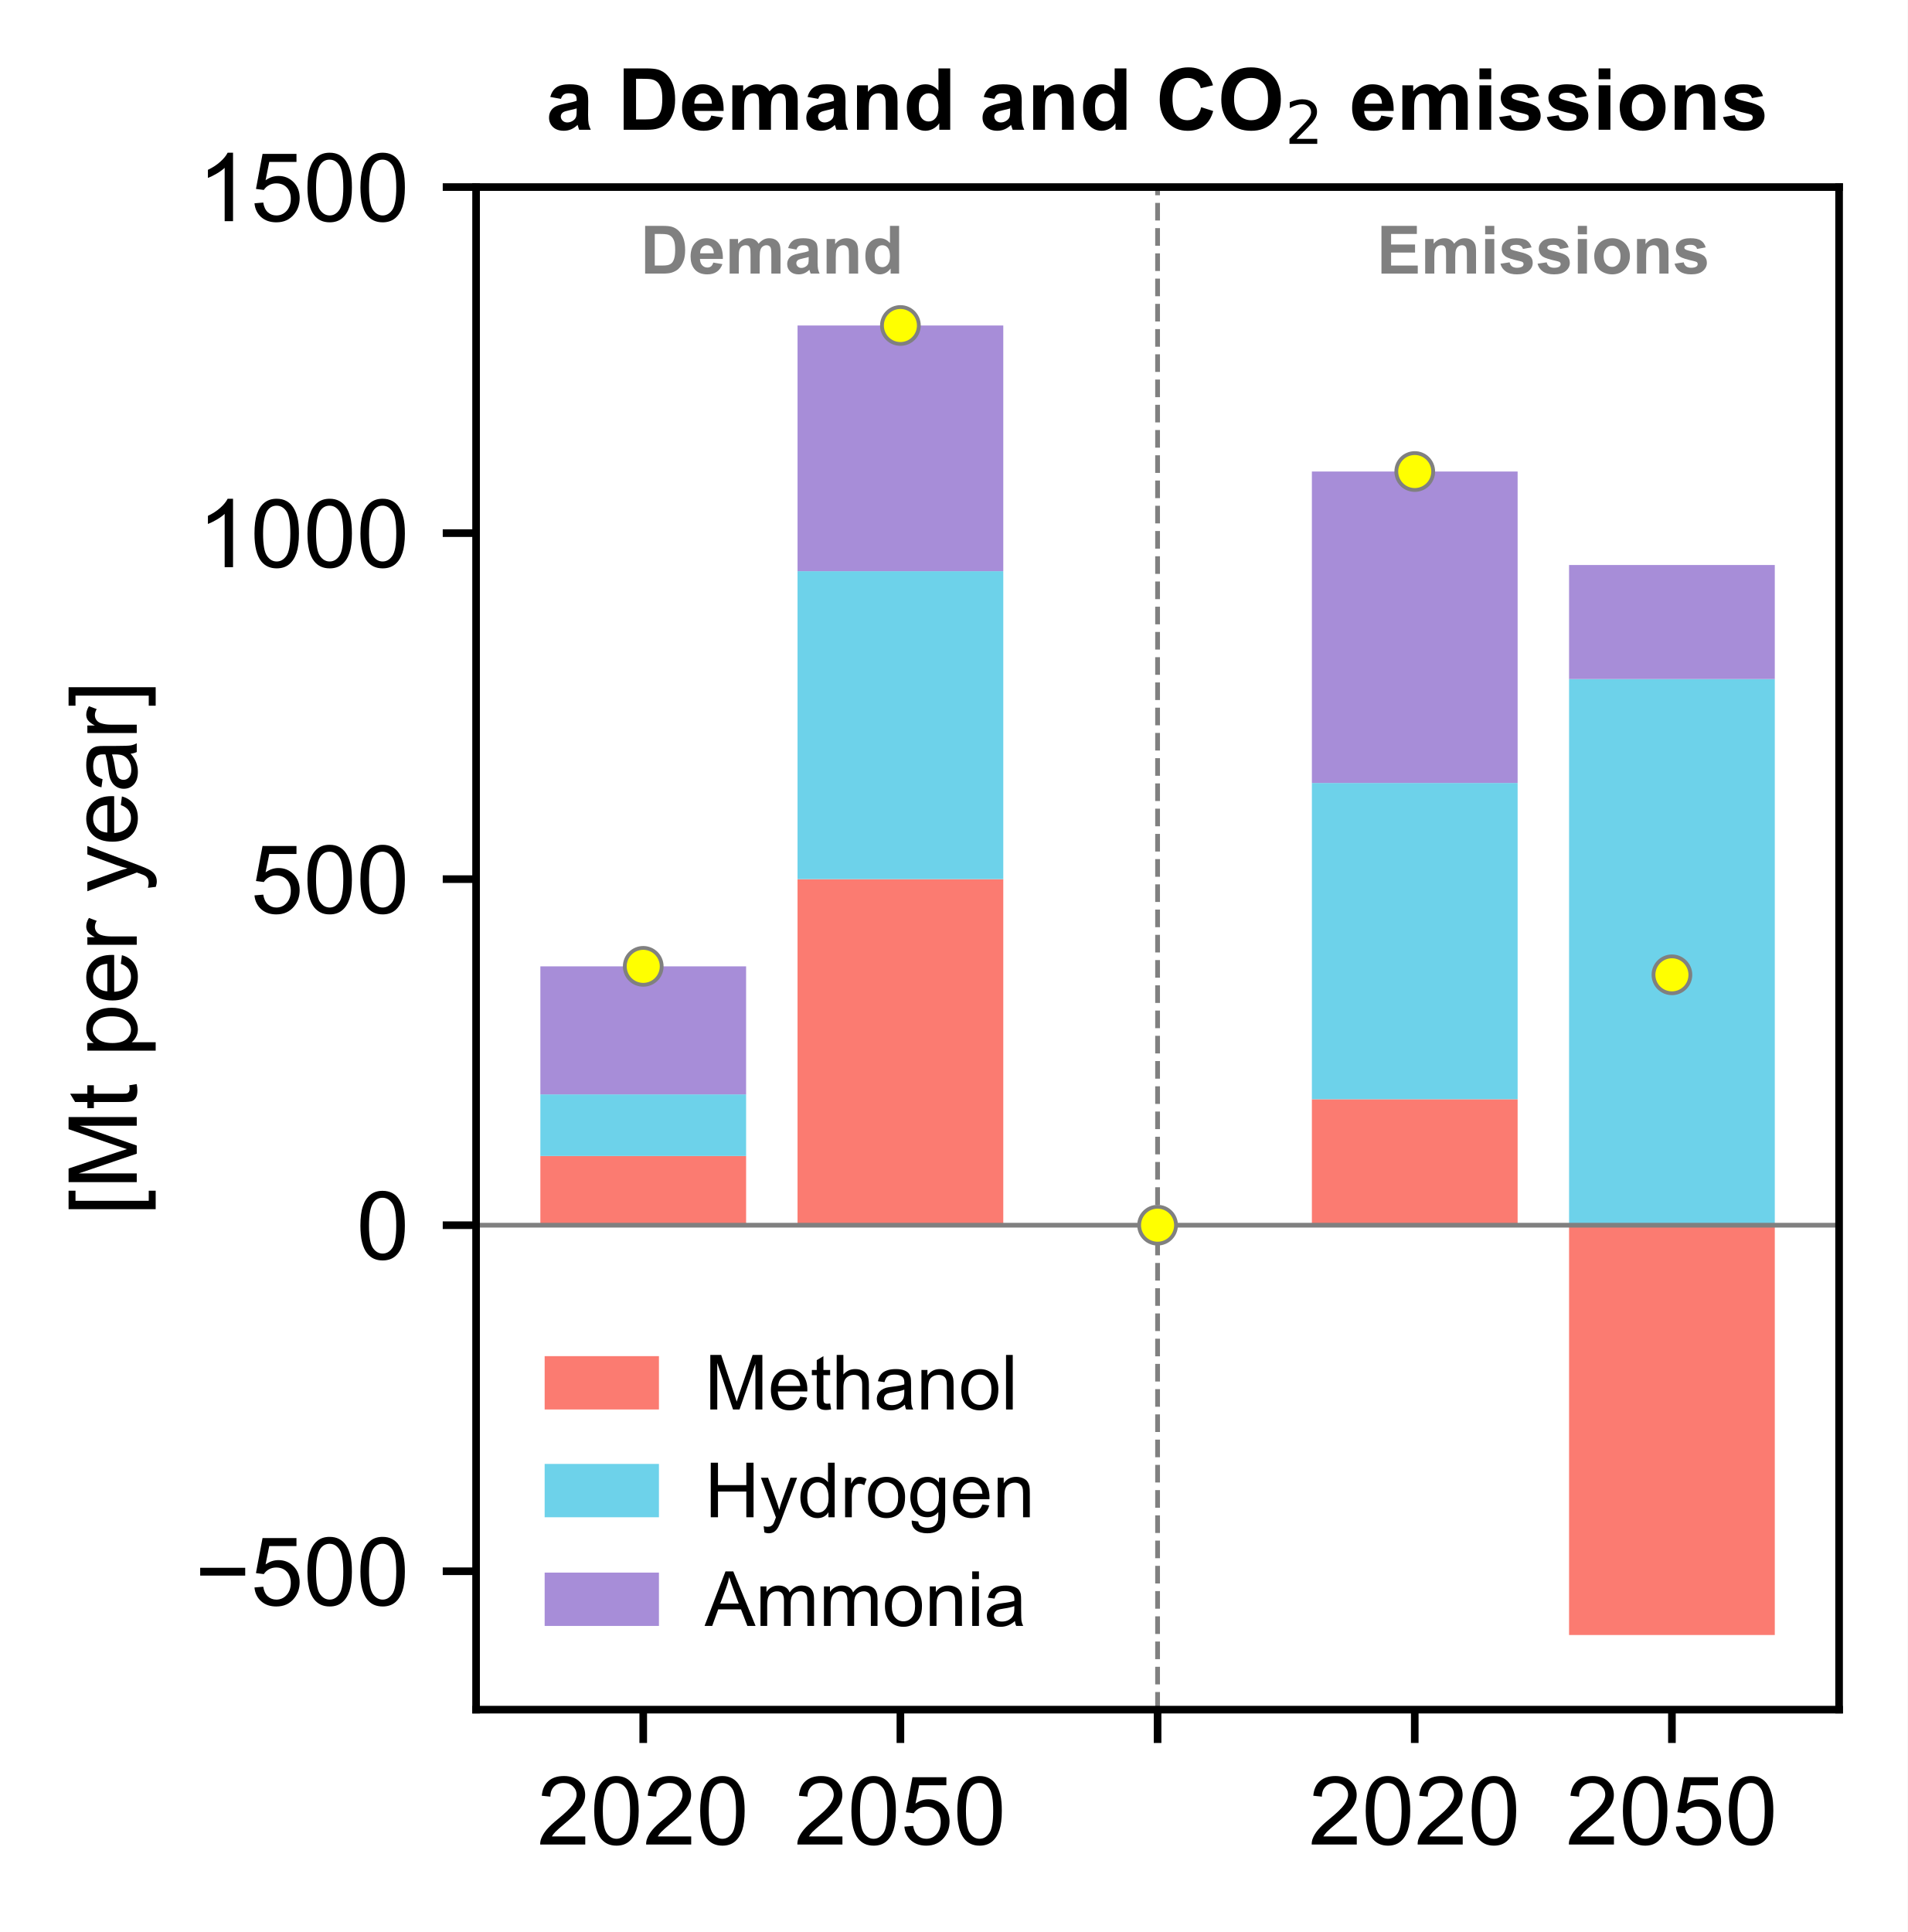
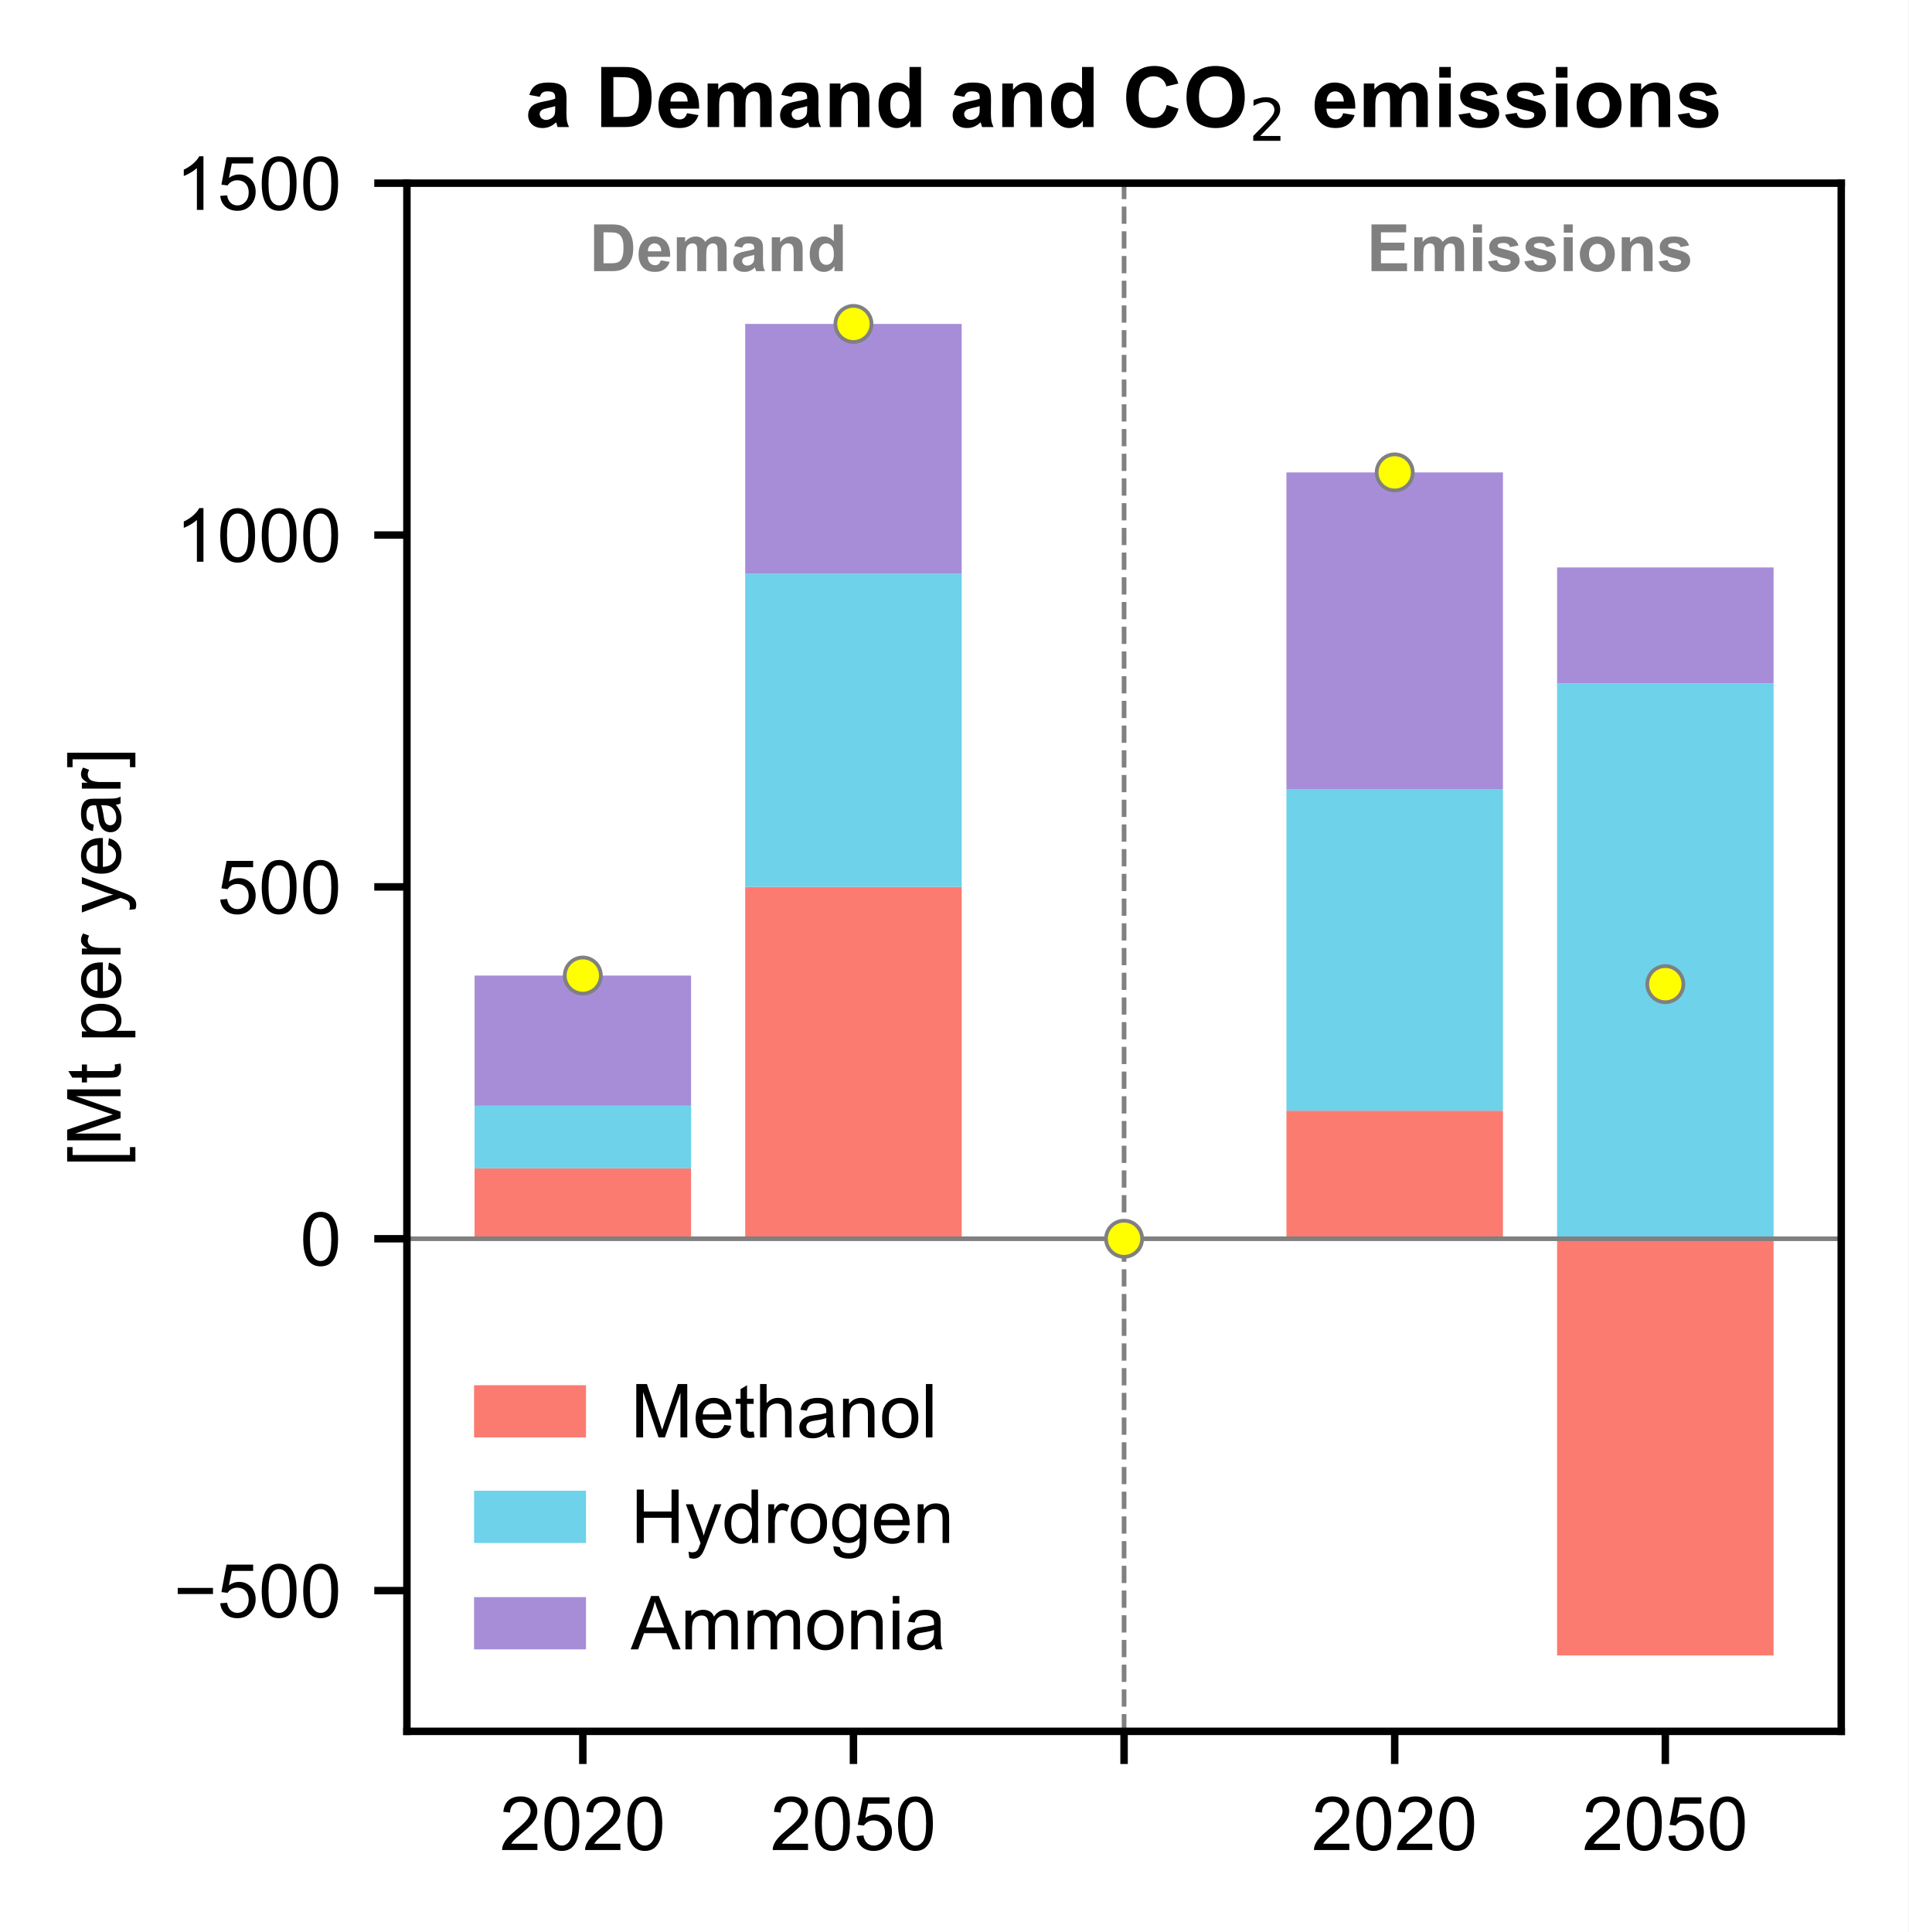
- <svg xmlns="http://www.w3.org/2000/svg" xmlns:xlink="http://www.w3.org/1999/xlink" width="200.296pt" height="202.847pt" viewBox="0 0 200.296 202.847" version="1.1">
+ <svg xmlns="http://www.w3.org/2000/svg" xmlns:xlink="http://www.w3.org/1999/xlink" width="204.616pt" height="207.167pt" viewBox="0 0 204.616 207.167" version="1.1">
  <defs>
    <style type="text/css">*{stroke-linejoin: round; stroke-linecap: butt}</style>
  </defs>
  <g id="figure_1">
    <g id="patch_1">
-       <path d="M 0 202.847  L 200.296 202.847  L 200.296 0  L 0 0  z " style="fill: #ffffff" />
+       <path d="M 0 207.167  L 204.616 207.167  L 204.616 0  L 0 0  z " style="fill: #ffffff" />
    </g>
    <g id="axes_1">
      <g id="patch_2">
-         <path d="M 49.986 179.502  L 193.096 179.502  L 193.096 19.642  L 49.986 19.642  z " style="fill: #ffffff" />
+         <path d="M 43.629 185.651  L 197.416 185.651  L 197.416 19.642  L 43.629 19.642  z " style="fill: #ffffff" />
      </g>
      <g id="patch_3">
-         <path d="M 56.736 128.637  L 78.338 128.637  L 78.338 121.371  L 56.736 121.371  z " clip-path="url(#p40949dd40d)" style="fill: #fb7b71" />
+         <path d="M 50.883 132.83  L 74.096 132.83  L 74.096 125.284  L 50.883 125.284  z " clip-path="url(#p904da0b5d2)" style="fill: #fb7b71" />
      </g>
      <g id="patch_4">
-         <path d="M 83.738 128.637  L 105.34 128.637  L 105.34 92.306  L 83.738 92.306  z " clip-path="url(#p40949dd40d)" style="fill: #fb7b71" />
+         <path d="M 79.899 132.83  L 103.112 132.83  L 103.112 95.101  L 79.899 95.101  z " clip-path="url(#p904da0b5d2)" style="fill: #fb7b71" />
      </g>
      <g id="patch_5">
-         <path d="M 110.74 128.637  L 132.342 128.637  L 132.342 128.637  L 110.74 128.637  z " clip-path="url(#p40949dd40d)" style="fill: #fb7b71" />
+         <path d="M 108.916 132.83  L 132.129 132.83  L 132.129 132.83  L 108.916 132.83  z " clip-path="url(#p904da0b5d2)" style="fill: #fb7b71" />
      </g>
      <g id="patch_6">
-         <path d="M 137.742 128.637  L 159.344 128.637  L 159.344 115.413  L 137.742 115.413  z " clip-path="url(#p40949dd40d)" style="fill: #fb7b71" />
+         <path d="M 137.932 132.83  L 161.145 132.83  L 161.145 119.096  L 137.932 119.096  z " clip-path="url(#p904da0b5d2)" style="fill: #fb7b71" />
      </g>
      <g id="patch_7">
-         <path d="M 164.744 128.637  L 186.345 128.637  L 186.345 171.665  L 164.744 171.665  z " clip-path="url(#p40949dd40d)" style="fill: #fb7b71" />
+         <path d="M 166.949 132.83  L 190.162 132.83  L 190.162 177.513  L 166.949 177.513  z " clip-path="url(#p904da0b5d2)" style="fill: #fb7b71" />
      </g>
      <g id="patch_8">
-         <path d="M 56.736 121.371  L 78.338 121.371  L 78.338 114.904  L 56.736 114.904  z " clip-path="url(#p40949dd40d)" style="fill: #6dd2ea" />
+         <path d="M 50.883 125.284  L 74.096 125.284  L 74.096 118.568  L 50.883 118.568  z " clip-path="url(#p904da0b5d2)" style="fill: #6dd2ea" />
      </g>
      <g id="patch_9">
-         <path d="M 83.738 92.306  L 105.34 92.306  L 105.34 59.97  L 83.738 59.97  z " clip-path="url(#p40949dd40d)" style="fill: #6dd2ea" />
+         <path d="M 79.899 95.101  L 103.112 95.101  L 103.112 61.522  L 79.899 61.522  z " clip-path="url(#p904da0b5d2)" style="fill: #6dd2ea" />
      </g>
      <g id="patch_10">
-         <path d="M 110.74 128.637  L 132.342 128.637  L 132.342 128.637  L 110.74 128.637  z " clip-path="url(#p40949dd40d)" style="fill: #6dd2ea" />
+         <path d="M 108.916 132.83  L 132.129 132.83  L 132.129 132.83  L 108.916 132.83  z " clip-path="url(#p904da0b5d2)" style="fill: #6dd2ea" />
      </g>
      <g id="patch_11">
-         <path d="M 137.742 115.413  L 159.344 115.413  L 159.344 82.205  L 137.742 82.205  z " clip-path="url(#p40949dd40d)" style="fill: #6dd2ea" />
+         <path d="M 137.932 119.096  L 161.145 119.096  L 161.145 84.612  L 137.932 84.612  z " clip-path="url(#p904da0b5d2)" style="fill: #6dd2ea" />
      </g>
      <g id="patch_12">
-         <path d="M 164.744 128.637  L 186.345 128.637  L 186.345 71.296  L 164.744 71.296  z " clip-path="url(#p40949dd40d)" style="fill: #6dd2ea" />
+         <path d="M 166.949 132.83  L 190.162 132.83  L 190.162 73.283  L 166.949 73.283  z " clip-path="url(#p904da0b5d2)" style="fill: #6dd2ea" />
      </g>
      <g id="patch_13">
-         <path d="M 56.736 114.904  L 78.338 114.904  L 78.338 101.461  L 56.736 101.461  z " clip-path="url(#p40949dd40d)" style="fill: #a78dd8" />
+         <path d="M 50.883 118.568  L 74.096 118.568  L 74.096 104.608  L 50.883 104.608  z " clip-path="url(#p904da0b5d2)" style="fill: #a78dd8" />
      </g>
      <g id="patch_14">
-         <path d="M 83.738 59.97  L 105.34 59.97  L 105.34 34.175  L 83.738 34.175  z " clip-path="url(#p40949dd40d)" style="fill: #a78dd8" />
+         <path d="M 79.899 61.522  L 103.112 61.522  L 103.112 34.734  L 79.899 34.734  z " clip-path="url(#p904da0b5d2)" style="fill: #a78dd8" />
      </g>
      <g id="patch_15">
-         <path d="M 110.74 128.637  L 132.342 128.637  L 132.342 128.637  L 110.74 128.637  z " clip-path="url(#p40949dd40d)" style="fill: #a78dd8" />
+         <path d="M 108.916 132.83  L 132.129 132.83  L 132.129 132.83  L 108.916 132.83  z " clip-path="url(#p904da0b5d2)" style="fill: #a78dd8" />
      </g>
      <g id="patch_16">
-         <path d="M 137.742 82.205  L 159.344 82.205  L 159.344 49.507  L 137.742 49.507  z " clip-path="url(#p40949dd40d)" style="fill: #a78dd8" />
+         <path d="M 137.932 84.612  L 161.145 84.612  L 161.145 50.656  L 137.932 50.656  z " clip-path="url(#p904da0b5d2)" style="fill: #a78dd8" />
      </g>
      <g id="patch_17">
-         <path d="M 164.744 71.296  L 186.345 71.296  L 186.345 59.321  L 164.744 59.321  z " clip-path="url(#p40949dd40d)" style="fill: #a78dd8" />
+         <path d="M 166.949 73.283  L 190.162 73.283  L 190.162 60.848  L 166.949 60.848  z " clip-path="url(#p904da0b5d2)" style="fill: #a78dd8" />
      </g>
      <g id="matplotlib.axis_1">
        <g id="xtick_1">
          <g id="line2d_1">
            <defs>
-               <path id="m59d2aa744b" d="M 0 0  L 0 3.5  " style="stroke: #000000; stroke-width: 0.8" />
-             </defs>
-             <g>
-               <use xlink:href="#m59d2aa744b" x="67.537" y="179.502" style="stroke: #000000; stroke-width: 0.8" />
+               <path id="m8e846dec2a" d="M 0 0  L 0 3.5  " style="stroke: #000000; stroke-width: 0.8" />
+             </defs>
+             <g>
+               <use xlink:href="#m8e846dec2a" x="62.489" y="185.651" style="stroke: #000000; stroke-width: 0.8" />
            </g>
          </g>
          <g id="text_1">
-             <g transform="translate(56.41529 193.6598) scale(0.1 -0.1)">
+             <g transform="translate(53.59194 198.3773) scale(0.08 -0.08)">
              <defs>
                <path id="ArialMT-32" d="M 3222 541  L 3222 0  L 194 0  Q 188 203 259 391  Q 375 700 629 1000  Q 884 1300 1366 1694  Q 2113 2306 2375 2664  Q 2638 3022 2638 3341  Q 2638 3675 2398 3904  Q 2159 4134 1775 4134  Q 1369 4134 1125 3890  Q 881 3647 878 3216  L 300 3275  Q 359 3922 746 4261  Q 1134 4600 1788 4600  Q 2447 4600 2831 4234  Q 3216 3869 3216 3328  Q 3216 3053 3103 2787  Q 2991 2522 2730 2228  Q 2469 1934 1863 1422  Q 1356 997 1212 845  Q 1069 694 975 541  L 3222 541  z " transform="scale(0.015625)" />
                <path id="ArialMT-30" d="M 266 2259  Q 266 3072 433 3567  Q 600 4063 929 4331  Q 1259 4600 1759 4600  Q 2128 4600 2406 4451  Q 2684 4303 2865 4023  Q 3047 3744 3150 3342  Q 3253 2941 3253 2259  Q 3253 1453 3087 958  Q 2922 463 2592 192  Q 2263 -78 1759 -78  Q 1097 -78 719 397  Q 266 969 266 2259  z M 844 2259  Q 844 1131 1108 757  Q 1372 384 1759 384  Q 2147 384 2411 759  Q 2675 1134 2675 2259  Q 2675 3391 2411 3762  Q 2147 4134 1753 4134  Q 1366 4134 1134 3806  Q 844 3388 844 2259  z " transform="scale(0.015625)" />
              </defs>
              <use xlink:href="#ArialMT-32" />
              <use xlink:href="#ArialMT-30" x="55.615" />
              <use xlink:href="#ArialMT-32" x="111.23" />
              <use xlink:href="#ArialMT-30" x="166.846" />
            </g>
          </g>
        </g>
        <g id="xtick_2">
          <g id="line2d_2">
            <g>
-               <use xlink:href="#m59d2aa744b" x="94.539" y="179.502" style="stroke: #000000; stroke-width: 0.8" />
+               <use xlink:href="#m8e846dec2a" x="91.506" y="185.651" style="stroke: #000000; stroke-width: 0.8" />
            </g>
          </g>
          <g id="text_2">
-             <g transform="translate(83.41718 193.6598) scale(0.1 -0.1)">
+             <g transform="translate(82.60839 198.3773) scale(0.08 -0.08)">
              <defs>
                <path id="ArialMT-35" d="M 266 1200  L 856 1250  Q 922 819 1161 601  Q 1400 384 1738 384  Q 2144 384 2425 690  Q 2706 997 2706 1503  Q 2706 1984 2436 2262  Q 2166 2541 1728 2541  Q 1456 2541 1237 2417  Q 1019 2294 894 2097  L 366 2166  L 809 4519  L 3088 4519  L 3088 3981  L 1259 3981  L 1013 2750  Q 1425 3038 1878 3038  Q 2478 3038 2890 2622  Q 3303 2206 3303 1553  Q 3303 931 2941 478  Q 2500 -78 1738 -78  Q 1113 -78 717 272  Q 322 622 266 1200  z " transform="scale(0.015625)" />
              </defs>
              <use xlink:href="#ArialMT-32" />
              <use xlink:href="#ArialMT-30" x="55.615" />
              <use xlink:href="#ArialMT-35" x="111.23" />
              <use xlink:href="#ArialMT-30" x="166.846" />
            </g>
          </g>
        </g>
        <g id="xtick_3">
          <g id="line2d_3">
            <g>
-               <use xlink:href="#m59d2aa744b" x="121.541" y="179.502" style="stroke: #000000; stroke-width: 0.8" />
+               <use xlink:href="#m8e846dec2a" x="120.522" y="185.651" style="stroke: #000000; stroke-width: 0.8" />
            </g>
          </g>
        </g>
        <g id="xtick_4">
          <g id="line2d_4">
            <g>
-               <use xlink:href="#m59d2aa744b" x="148.543" y="179.502" style="stroke: #000000; stroke-width: 0.8" />
+               <use xlink:href="#m8e846dec2a" x="149.539" y="185.651" style="stroke: #000000; stroke-width: 0.8" />
            </g>
          </g>
          <g id="text_3">
-             <g transform="translate(137.4209 193.6598) scale(0.1 -0.1)">
+             <g transform="translate(140.6413 198.3773) scale(0.08 -0.08)">
              <use xlink:href="#ArialMT-32" />
              <use xlink:href="#ArialMT-30" x="55.615" />
              <use xlink:href="#ArialMT-32" x="111.23" />
              <use xlink:href="#ArialMT-30" x="166.846" />
            </g>
          </g>
        </g>
        <g id="xtick_5">
          <g id="line2d_5">
            <g>
-               <use xlink:href="#m59d2aa744b" x="175.545" y="179.502" style="stroke: #000000; stroke-width: 0.8" />
+               <use xlink:href="#m8e846dec2a" x="178.555" y="185.651" style="stroke: #000000; stroke-width: 0.8" />
            </g>
          </g>
          <g id="text_4">
-             <g transform="translate(164.4228 193.6598) scale(0.1 -0.1)">
+             <g transform="translate(169.6577 198.3773) scale(0.08 -0.08)">
              <use xlink:href="#ArialMT-32" />
              <use xlink:href="#ArialMT-30" x="55.615" />
              <use xlink:href="#ArialMT-35" x="111.23" />
              <use xlink:href="#ArialMT-30" x="166.846" />
            </g>
          </g>
        </g>
      </g>
      <g id="matplotlib.axis_2">
        <g id="ytick_1">
          <g id="line2d_6">
            <defs>
-               <path id="m3190b3af20" d="M 0 0  L -3.5 0  " style="stroke: #000000; stroke-width: 0.8" />
-             </defs>
-             <g>
-               <use xlink:href="#m3190b3af20" x="49.986" y="164.969" style="stroke: #000000; stroke-width: 0.8" />
+               <path id="mdc00b78e89" d="M 0 0  L -3.5 0  " style="stroke: #000000; stroke-width: 0.8" />
+             </defs>
+             <g>
+               <use xlink:href="#mdc00b78e89" x="43.629" y="170.559" style="stroke: #000000; stroke-width: 0.8" />
            </g>
          </g>
          <g id="text_5">
-             <g transform="translate(20.4625 168.5481) scale(0.1 -0.1)">
+             <g transform="translate(18.61 173.4224) scale(0.08 -0.08)">
              <defs>
                <path id="ArialMT-2212" d="M 3381 1997  L 356 1997  L 356 2522  L 3381 2522  L 3381 1997  z " transform="scale(0.015625)" />
              </defs>
              <use xlink:href="#ArialMT-2212" />
              <use xlink:href="#ArialMT-35" x="58.398" />
              <use xlink:href="#ArialMT-30" x="114.014" />
              <use xlink:href="#ArialMT-30" x="169.629" />
            </g>
          </g>
        </g>
        <g id="ytick_2">
          <g id="line2d_7">
            <g>
-               <use xlink:href="#m3190b3af20" x="49.986" y="128.637" style="stroke: #000000; stroke-width: 0.8" />
+               <use xlink:href="#mdc00b78e89" x="43.629" y="132.83" style="stroke: #000000; stroke-width: 0.8" />
            </g>
          </g>
          <g id="text_6">
-             <g transform="translate(37.425 132.2163) scale(0.1 -0.1)">
+             <g transform="translate(32.18 135.6931) scale(0.08 -0.08)">
              <use xlink:href="#ArialMT-30" />
            </g>
          </g>
        </g>
        <g id="ytick_3">
          <g id="line2d_8">
            <g>
-               <use xlink:href="#m3190b3af20" x="49.986" y="92.306" style="stroke: #000000; stroke-width: 0.8" />
+               <use xlink:href="#mdc00b78e89" x="43.629" y="95.101" style="stroke: #000000; stroke-width: 0.8" />
            </g>
          </g>
          <g id="text_7">
-             <g transform="translate(26.30313 95.88453) scale(0.1 -0.1)">
+             <g transform="translate(23.2825 97.96378) scale(0.08 -0.08)">
              <use xlink:href="#ArialMT-35" />
              <use xlink:href="#ArialMT-30" x="55.615" />
              <use xlink:href="#ArialMT-30" x="111.23" />
            </g>
          </g>
        </g>
        <g id="ytick_4">
          <g id="line2d_9">
            <g>
-               <use xlink:href="#m3190b3af20" x="49.986" y="55.974" style="stroke: #000000; stroke-width: 0.8" />
+               <use xlink:href="#mdc00b78e89" x="43.629" y="57.371" style="stroke: #000000; stroke-width: 0.8" />
            </g>
          </g>
          <g id="text_8">
-             <g transform="translate(20.74219 59.55274) scale(0.1 -0.1)">
+             <g transform="translate(18.83375 60.23447) scale(0.08 -0.08)">
              <defs>
                <path id="ArialMT-31" d="M 2384 0  L 1822 0  L 1822 3584  Q 1619 3391 1289 3197  Q 959 3003 697 2906  L 697 3450  Q 1169 3672 1522 3987  Q 1875 4303 2022 4600  L 2384 4600  L 2384 0  z " transform="scale(0.015625)" />
              </defs>
              <use xlink:href="#ArialMT-31" />
              <use xlink:href="#ArialMT-30" x="55.615" />
              <use xlink:href="#ArialMT-30" x="111.23" />
              <use xlink:href="#ArialMT-30" x="166.846" />
            </g>
          </g>
        </g>
        <g id="ytick_5">
          <g id="line2d_10">
            <g>
-               <use xlink:href="#m3190b3af20" x="49.986" y="19.642" style="stroke: #000000; stroke-width: 0.8" />
+               <use xlink:href="#mdc00b78e89" x="43.629" y="19.642" style="stroke: #000000; stroke-width: 0.8" />
            </g>
          </g>
          <g id="text_9">
-             <g transform="translate(20.74219 23.22094) scale(0.1 -0.1)">
+             <g transform="translate(18.83375 22.50516) scale(0.08 -0.08)">
              <use xlink:href="#ArialMT-31" />
              <use xlink:href="#ArialMT-35" x="55.615" />
              <use xlink:href="#ArialMT-30" x="111.23" />
              <use xlink:href="#ArialMT-30" x="166.846" />
            </g>
          </g>
        </g>
        <g id="text_10">
-           <g transform="translate(14.35781 127.6337) rotate(-90) scale(0.1 -0.1)">
+           <g transform="translate(12.92625 125.0959) rotate(-90) scale(0.08 -0.08)">
            <defs>
              <path id="ArialMT-5b" d="M 434 -1272  L 434 4581  L 1675 4581  L 1675 4116  L 997 4116  L 997 -806  L 1675 -806  L 1675 -1272  L 434 -1272  z " transform="scale(0.015625)" />
              <path id="ArialMT-4d" d="M 475 0  L 475 4581  L 1388 4581  L 2472 1338  Q 2622 884 2691 659  Q 2769 909 2934 1394  L 4031 4581  L 4847 4581  L 4847 0  L 4263 0  L 4263 3834  L 2931 0  L 2384 0  L 1059 3900  L 1059 0  L 475 0  z " transform="scale(0.015625)" />
              <path id="ArialMT-74" d="M 1650 503  L 1731 6  Q 1494 -44 1306 -44  Q 1000 -44 831 53  Q 663 150 594 308  Q 525 466 525 972  L 525 2881  L 113 2881  L 113 3319  L 525 3319  L 525 4141  L 1084 4478  L 1084 3319  L 1650 3319  L 1650 2881  L 1084 2881  L 1084 941  Q 1084 700 1114 631  Q 1144 563 1211 522  Q 1278 481 1403 481  Q 1497 481 1650 503  z " transform="scale(0.015625)" />
              <path id="ArialMT-20" transform="scale(0.015625)" />
              <path id="ArialMT-70" d="M 422 -1272  L 422 3319  L 934 3319  L 934 2888  Q 1116 3141 1344 3267  Q 1572 3394 1897 3394  Q 2322 3394 2647 3175  Q 2972 2956 3137 2557  Q 3303 2159 3303 1684  Q 3303 1175 3120 767  Q 2938 359 2589 142  Q 2241 -75 1856 -75  Q 1575 -75 1351 44  Q 1128 163 984 344  L 984 -1272  L 422 -1272  z M 931 1641  Q 931 1000 1190 694  Q 1450 388 1819 388  Q 2194 388 2461 705  Q 2728 1022 2728 1688  Q 2728 2322 2467 2637  Q 2206 2953 1844 2953  Q 1484 2953 1207 2617  Q 931 2281 931 1641  z " transform="scale(0.015625)" />
              <path id="ArialMT-65" d="M 2694 1069  L 3275 997  Q 3138 488 2766 206  Q 2394 -75 1816 -75  Q 1088 -75 661 373  Q 234 822 234 1631  Q 234 2469 665 2931  Q 1097 3394 1784 3394  Q 2450 3394 2872 2941  Q 3294 2488 3294 1666  Q 3294 1616 3291 1516  L 816 1516  Q 847 969 1125 678  Q 1403 388 1819 388  Q 2128 388 2347 550  Q 2566 713 2694 1069  z M 847 1978  L 2700 1978  Q 2663 2397 2488 2606  Q 2219 2931 1791 2931  Q 1403 2931 1139 2672  Q 875 2413 847 1978  z " transform="scale(0.015625)" />
              <path id="ArialMT-72" d="M 416 0  L 416 3319  L 922 3319  L 922 2816  Q 1116 3169 1280 3281  Q 1444 3394 1641 3394  Q 1925 3394 2219 3213  L 2025 2691  Q 1819 2813 1613 2813  Q 1428 2813 1281 2702  Q 1134 2591 1072 2394  Q 978 2094 978 1738  L 978 0  L 416 0  z " transform="scale(0.015625)" />
              <path id="ArialMT-79" d="M 397 -1278  L 334 -750  Q 519 -800 656 -800  Q 844 -800 956 -737  Q 1069 -675 1141 -563  Q 1194 -478 1313 -144  Q 1328 -97 1363 -6  L 103 3319  L 709 3319  L 1400 1397  Q 1534 1031 1641 628  Q 1738 1016 1872 1384  L 2581 3319  L 3144 3319  L 1881 -56  Q 1678 -603 1566 -809  Q 1416 -1088 1222 -1217  Q 1028 -1347 759 -1347  Q 597 -1347 397 -1278  z " transform="scale(0.015625)" />
              <path id="ArialMT-61" d="M 2588 409  Q 2275 144 1986 34  Q 1697 -75 1366 -75  Q 819 -75 525 192  Q 231 459 231 875  Q 231 1119 342 1320  Q 453 1522 633 1644  Q 813 1766 1038 1828  Q 1203 1872 1538 1913  Q 2219 1994 2541 2106  Q 2544 2222 2544 2253  Q 2544 2597 2384 2738  Q 2169 2928 1744 2928  Q 1347 2928 1158 2789  Q 969 2650 878 2297  L 328 2372  Q 403 2725 575 2942  Q 747 3159 1072 3276  Q 1397 3394 1825 3394  Q 2250 3394 2515 3294  Q 2781 3194 2906 3042  Q 3031 2891 3081 2659  Q 3109 2516 3109 2141  L 3109 1391  Q 3109 606 3145 398  Q 3181 191 3288 0  L 2700 0  Q 2613 175 2588 409  z M 2541 1666  Q 2234 1541 1622 1453  Q 1275 1403 1131 1340  Q 988 1278 909 1158  Q 831 1038 831 891  Q 831 666 1001 516  Q 1172 366 1500 366  Q 1825 366 2078 508  Q 2331 650 2450 897  Q 2541 1088 2541 1459  L 2541 1666  z " transform="scale(0.015625)" />
              <path id="ArialMT-5d" d="M 1363 -1272  L 122 -1272  L 122 -806  L 800 -806  L 800 4116  L 122 4116  L 122 4581  L 1363 4581  L 1363 -1272  z " transform="scale(0.015625)" />
            </defs>
            <use xlink:href="#ArialMT-5b" />
            <use xlink:href="#ArialMT-4d" x="27.783" />
            <use xlink:href="#ArialMT-74" x="111.084" />
            <use xlink:href="#ArialMT-20" x="138.867" />
            <use xlink:href="#ArialMT-70" x="166.65" />
            <use xlink:href="#ArialMT-65" x="222.266" />
            <use xlink:href="#ArialMT-72" x="277.881" />
            <use xlink:href="#ArialMT-20" x="311.182" />
            <use xlink:href="#ArialMT-79" x="338.965" />
            <use xlink:href="#ArialMT-65" x="388.965" />
            <use xlink:href="#ArialMT-61" x="444.58" />
            <use xlink:href="#ArialMT-72" x="500.195" />
            <use xlink:href="#ArialMT-5d" x="533.496" />
          </g>
        </g>
      </g>
      <g id="line2d_11">
-         <path d="M 49.986 128.637  L 193.096 128.637  " clip-path="url(#p40949dd40d)" style="fill: none; stroke: #808080; stroke-width: 0.5; stroke-linecap: square" />
+         <path d="M 43.629 132.83  L 197.416 132.83  " clip-path="url(#p904da0b5d2)" style="fill: none; stroke: #808080; stroke-width: 0.5; stroke-linecap: square" />
      </g>
      <g id="line2d_12">
-         <path d="M 121.541 179.502  L 121.541 19.642  " clip-path="url(#p40949dd40d)" style="fill: none; stroke-dasharray: 1.85,0.8; stroke-dashoffset: 0; stroke: #808080; stroke-width: 0.5" />
+         <path d="M 120.522 185.651  L 120.522 19.642  " clip-path="url(#p904da0b5d2)" style="fill: none; stroke-dasharray: 1.85,0.8; stroke-dashoffset: 0; stroke: #808080; stroke-width: 0.5" />
      </g>
      <g id="patch_18">
-         <path d="M 49.986 179.502  L 49.986 19.642  " style="fill: none; stroke: #000000; stroke-width: 0.8; stroke-linejoin: miter; stroke-linecap: square" />
+         <path d="M 43.629 185.651  L 43.629 19.642  " style="fill: none; stroke: #000000; stroke-width: 0.8; stroke-linejoin: miter; stroke-linecap: square" />
      </g>
      <g id="patch_19">
-         <path d="M 193.096 179.502  L 193.096 19.642  " style="fill: none; stroke: #000000; stroke-width: 0.8; stroke-linejoin: miter; stroke-linecap: square" />
+         <path d="M 197.416 185.651  L 197.416 19.642  " style="fill: none; stroke: #000000; stroke-width: 0.8; stroke-linejoin: miter; stroke-linecap: square" />
      </g>
      <g id="patch_20">
-         <path d="M 49.986 179.502  L 193.096 179.502  " style="fill: none; stroke: #000000; stroke-width: 0.8; stroke-linejoin: miter; stroke-linecap: square" />
+         <path d="M 43.629 185.651  L 197.416 185.651  " style="fill: none; stroke: #000000; stroke-width: 0.8; stroke-linejoin: miter; stroke-linecap: square" />
      </g>
      <g id="patch_21">
-         <path d="M 49.986 19.642  L 193.096 19.642  " style="fill: none; stroke: #000000; stroke-width: 0.8; stroke-linejoin: miter; stroke-linecap: square" />
+         <path d="M 43.629 19.642  L 197.416 19.642  " style="fill: none; stroke: #000000; stroke-width: 0.8; stroke-linejoin: miter; stroke-linecap: square" />
      </g>
      <g id="text_11">
-         <g style="fill: #808080" transform="translate(67.23006 28.72498) scale(0.07 -0.07)">
+         <g style="fill: #808080" transform="translate(63.18962 29.07436) scale(0.07 -0.07)">
          <defs>
            <path id="Arial-BoldMT-44" d="M 463 4581  L 2153 4581  Q 2725 4581 3025 4494  Q 3428 4375 3715 4072  Q 4003 3769 4153 3330  Q 4303 2891 4303 2247  Q 4303 1681 4163 1272  Q 3991 772 3672 463  Q 3431 228 3022 97  Q 2716 0 2203 0  L 463 0  L 463 4581  z M 1388 3806  L 1388 772  L 2078 772  Q 2466 772 2638 816  Q 2863 872 3011 1006  Q 3159 1141 3253 1448  Q 3347 1756 3347 2288  Q 3347 2819 3253 3103  Q 3159 3388 2990 3547  Q 2822 3706 2563 3763  Q 2369 3806 1803 3806  L 1388 3806  z " transform="scale(0.015625)" />
            <path id="Arial-BoldMT-65" d="M 2381 1056  L 3256 909  Q 3088 428 2723 176  Q 2359 -75 1813 -75  Q 947 -75 531 491  Q 203 944 203 1634  Q 203 2459 634 2926  Q 1066 3394 1725 3394  Q 2466 3394 2894 2905  Q 3322 2416 3303 1406  L 1103 1406  Q 1113 1016 1316 798  Q 1519 581 1822 581  Q 2028 581 2168 693  Q 2309 806 2381 1056  z M 2431 1944  Q 2422 2325 2234 2523  Q 2047 2722 1778 2722  Q 1491 2722 1303 2513  Q 1116 2303 1119 1944  L 2431 1944  z " transform="scale(0.015625)" />
            <path id="Arial-BoldMT-6d" d="M 394 3319  L 1203 3319  L 1203 2866  Q 1638 3394 2238 3394  Q 2556 3394 2790 3262  Q 3025 3131 3175 2866  Q 3394 3131 3647 3262  Q 3900 3394 4188 3394  Q 4553 3394 4806 3245  Q 5059 3097 5184 2809  Q 5275 2597 5275 2122  L 5275 0  L 4397 0  L 4397 1897  Q 4397 2391 4306 2534  Q 4184 2722 3931 2722  Q 3747 2722 3584 2609  Q 3422 2497 3350 2280  Q 3278 2063 3278 1594  L 3278 0  L 2400 0  L 2400 1819  Q 2400 2303 2353 2443  Q 2306 2584 2207 2653  Q 2109 2722 1941 2722  Q 1738 2722 1575 2612  Q 1413 2503 1342 2297  Q 1272 2091 1272 1613  L 1272 0  L 394 0  L 394 3319  z " transform="scale(0.015625)" />
            <path id="Arial-BoldMT-61" d="M 1116 2306  L 319 2450  Q 453 2931 781 3162  Q 1109 3394 1756 3394  Q 2344 3394 2631 3255  Q 2919 3116 3036 2902  Q 3153 2688 3153 2116  L 3144 1091  Q 3144 653 3186 445  Q 3228 238 3344 0  L 2475 0  Q 2441 88 2391 259  Q 2369 338 2359 363  Q 2134 144 1878 34  Q 1622 -75 1331 -75  Q 819 -75 523 203  Q 228 481 228 906  Q 228 1188 362 1408  Q 497 1628 739 1745  Q 981 1863 1438 1950  Q 2053 2066 2291 2166  L 2291 2253  Q 2291 2506 2166 2614  Q 2041 2722 1694 2722  Q 1459 2722 1328 2630  Q 1197 2538 1116 2306  z M 2291 1594  Q 2122 1538 1756 1459  Q 1391 1381 1278 1306  Q 1106 1184 1106 997  Q 1106 813 1243 678  Q 1381 544 1594 544  Q 1831 544 2047 700  Q 2206 819 2256 991  Q 2291 1103 2291 1419  L 2291 1594  z " transform="scale(0.015625)" />
            <path id="Arial-BoldMT-6e" d="M 3478 0  L 2600 0  L 2600 1694  Q 2600 2231 2544 2389  Q 2488 2547 2361 2634  Q 2234 2722 2056 2722  Q 1828 2722 1647 2597  Q 1466 2472 1398 2265  Q 1331 2059 1331 1503  L 1331 0  L 453 0  L 453 3319  L 1269 3319  L 1269 2831  Q 1703 3394 2363 3394  Q 2653 3394 2893 3289  Q 3134 3184 3257 3021  Q 3381 2859 3429 2653  Q 3478 2447 3478 2063  L 3478 0  z " transform="scale(0.015625)" />
            <path id="Arial-BoldMT-64" d="M 3503 0  L 2688 0  L 2688 488  Q 2484 203 2207 64  Q 1931 -75 1650 -75  Q 1078 -75 670 386  Q 263 847 263 1672  Q 263 2516 659 2955  Q 1056 3394 1663 3394  Q 2219 3394 2625 2931  L 2625 4581  L 3503 4581  L 3503 0  z M 1159 1731  Q 1159 1200 1306 963  Q 1519 619 1900 619  Q 2203 619 2415 876  Q 2628 1134 2628 1647  Q 2628 2219 2422 2470  Q 2216 2722 1894 2722  Q 1581 2722 1370 2473  Q 1159 2225 1159 1731  z " transform="scale(0.015625)" />
          </defs>
          <use xlink:href="#Arial-BoldMT-44" />
          <use xlink:href="#Arial-BoldMT-65" x="72.217" />
          <use xlink:href="#Arial-BoldMT-6d" x="127.832" />
          <use xlink:href="#Arial-BoldMT-61" x="216.748" />
          <use xlink:href="#Arial-BoldMT-6e" x="272.363" />
          <use xlink:href="#Arial-BoldMT-64" x="333.447" />
        </g>
      </g>
      <g id="text_12">
-         <g style="fill: #808080" transform="translate(144.5378 28.72498) scale(0.07 -0.07)">
+         <g style="fill: #808080" transform="translate(146.541 29.07436) scale(0.07 -0.07)">
          <defs>
            <path id="Arial-BoldMT-45" d="M 466 0  L 466 4581  L 3863 4581  L 3863 3806  L 1391 3806  L 1391 2791  L 3691 2791  L 3691 2019  L 1391 2019  L 1391 772  L 3950 772  L 3950 0  L 466 0  z " transform="scale(0.015625)" />
            <path id="Arial-BoldMT-69" d="M 459 3769  L 459 4581  L 1338 4581  L 1338 3769  L 459 3769  z M 459 0  L 459 3319  L 1338 3319  L 1338 0  L 459 0  z " transform="scale(0.015625)" />
            <path id="Arial-BoldMT-73" d="M 150 947  L 1031 1081  Q 1088 825 1259 692  Q 1431 559 1741 559  Q 2081 559 2253 684  Q 2369 772 2369 919  Q 2369 1019 2306 1084  Q 2241 1147 2013 1200  Q 950 1434 666 1628  Q 272 1897 272 2375  Q 272 2806 612 3100  Q 953 3394 1669 3394  Q 2350 3394 2681 3172  Q 3013 2950 3138 2516  L 2309 2363  Q 2256 2556 2107 2659  Q 1959 2763 1684 2763  Q 1338 2763 1188 2666  Q 1088 2597 1088 2488  Q 1088 2394 1175 2328  Q 1294 2241 1995 2081  Q 2697 1922 2975 1691  Q 3250 1456 3250 1038  Q 3250 581 2869 253  Q 2488 -75 1741 -75  Q 1063 -75 667 200  Q 272 475 150 947  z " transform="scale(0.015625)" />
            <path id="Arial-BoldMT-6f" d="M 256 1706  Q 256 2144 472 2553  Q 688 2963 1083 3178  Q 1478 3394 1966 3394  Q 2719 3394 3200 2905  Q 3681 2416 3681 1669  Q 3681 916 3195 420  Q 2709 -75 1972 -75  Q 1516 -75 1102 131  Q 688 338 472 736  Q 256 1134 256 1706  z M 1156 1659  Q 1156 1166 1390 903  Q 1625 641 1969 641  Q 2313 641 2545 903  Q 2778 1166 2778 1666  Q 2778 2153 2545 2415  Q 2313 2678 1969 2678  Q 1625 2678 1390 2415  Q 1156 2153 1156 1659  z " transform="scale(0.015625)" />
          </defs>
          <use xlink:href="#Arial-BoldMT-45" />
          <use xlink:href="#Arial-BoldMT-6d" x="66.699" />
          <use xlink:href="#Arial-BoldMT-69" x="155.615" />
          <use xlink:href="#Arial-BoldMT-73" x="183.398" />
          <use xlink:href="#Arial-BoldMT-73" x="239.014" />
          <use xlink:href="#Arial-BoldMT-69" x="294.629" />
          <use xlink:href="#Arial-BoldMT-6f" x="322.412" />
          <use xlink:href="#Arial-BoldMT-6e" x="383.496" />
          <use xlink:href="#Arial-BoldMT-73" x="444.58" />
        </g>
      </g>
      <g id="text_13">
-         <g transform="translate(57.32594 13.64203) scale(0.09 -0.09)">
+         <g transform="translate(56.30734 13.64203) scale(0.09 -0.09)">
          <defs>
            <path id="Arial-BoldMT-20" transform="scale(0.015625)" />
            <path id="Arial-BoldMT-43" d="M 3397 1684  L 4294 1400  Q 4088 650 3608 286  Q 3128 -78 2391 -78  Q 1478 -78 890 545  Q 303 1169 303 2250  Q 303 3394 893 4026  Q 1484 4659 2447 4659  Q 3288 4659 3813 4163  Q 4125 3869 4281 3319  L 3366 3100  Q 3284 3456 3026 3662  Q 2769 3869 2400 3869  Q 1891 3869 1573 3503  Q 1256 3138 1256 2319  Q 1256 1450 1568 1081  Q 1881 713 2381 713  Q 2750 713 3015 947  Q 3281 1181 3397 1684  z " transform="scale(0.015625)" />
            <path id="Arial-BoldMT-4f" d="M 278 2263  Q 278 2963 488 3438  Q 644 3788 914 4066  Q 1184 4344 1506 4478  Q 1934 4659 2494 4659  Q 3506 4659 4114 4031  Q 4722 3403 4722 2284  Q 4722 1175 4119 548  Q 3516 -78 2506 -78  Q 1484 -78 881 545  Q 278 1169 278 2263  z M 1231 2294  Q 1231 1516 1590 1114  Q 1950 713 2503 713  Q 3056 713 3411 1111  Q 3766 1509 3766 2306  Q 3766 3094 3420 3481  Q 3075 3869 2503 3869  Q 1931 3869 1581 3476  Q 1231 3084 1231 2294  z " transform="scale(0.015625)" />
            <path id="DejaVuSans-32" d="M 1228 531  L 3431 531  L 3431 0  L 469 0  L 469 531  Q 828 903 1448 1529  Q 2069 2156 2228 2338  Q 2531 2678 2651 2914  Q 2772 3150 2772 3378  Q 2772 3750 2511 3984  Q 2250 4219 1831 4219  Q 1534 4219 1204 4116  Q 875 4013 500 3803  L 500 4441  Q 881 4594 1212 4672  Q 1544 4750 1819 4750  Q 2544 4750 2975 4387  Q 3406 4025 3406 3419  Q 3406 3131 3298 2873  Q 3191 2616 2906 2266  Q 2828 2175 2409 1742  Q 1991 1309 1228 531  z " transform="scale(0.015625)" />
          </defs>
          <use xlink:href="#Arial-BoldMT-61" transform="translate(0 0.203125)" />
          <use xlink:href="#Arial-BoldMT-20" transform="translate(55.61523 0.203125)" />
          <use xlink:href="#Arial-BoldMT-44" transform="translate(83.39844 0.203125)" />
          <use xlink:href="#Arial-BoldMT-65" transform="translate(155.6152 0.203125)" />
          <use xlink:href="#Arial-BoldMT-6d" transform="translate(211.2305 0.203125)" />
          <use xlink:href="#Arial-BoldMT-61" transform="translate(300.1465 0.203125)" />
          <use xlink:href="#Arial-BoldMT-6e" transform="translate(355.7617 0.203125)" />
          <use xlink:href="#Arial-BoldMT-64" transform="translate(416.8457 0.203125)" />
          <use xlink:href="#Arial-BoldMT-20" transform="translate(477.9297 0.203125)" />
          <use xlink:href="#Arial-BoldMT-61" transform="translate(505.7129 0.203125)" />
          <use xlink:href="#Arial-BoldMT-6e" transform="translate(561.3281 0.203125)" />
          <use xlink:href="#Arial-BoldMT-64" transform="translate(622.4121 0.203125)" />
          <use xlink:href="#Arial-BoldMT-20" transform="translate(683.4961 0.203125)" />
          <use xlink:href="#Arial-BoldMT-43" transform="translate(711.2793 0.203125)" />
          <use xlink:href="#Arial-BoldMT-4f" transform="translate(783.4961 0.203125)" />
          <use xlink:href="#DejaVuSans-32" transform="translate(862.2363 -16.20312) scale(0.7)" />
          <use xlink:href="#Arial-BoldMT-20" transform="translate(909.5068 0.203125)" />
          <use xlink:href="#Arial-BoldMT-65" transform="translate(937.29 0.203125)" />
          <use xlink:href="#Arial-BoldMT-6d" transform="translate(992.9053 0.203125)" />
          <use xlink:href="#Arial-BoldMT-69" transform="translate(1081.821 0.203125)" />
          <use xlink:href="#Arial-BoldMT-73" transform="translate(1109.604 0.203125)" />
          <use xlink:href="#Arial-BoldMT-73" transform="translate(1165.22 0.203125)" />
          <use xlink:href="#Arial-BoldMT-69" transform="translate(1220.835 0.203125)" />
          <use xlink:href="#Arial-BoldMT-6f" transform="translate(1248.618 0.203125)" />
          <use xlink:href="#Arial-BoldMT-6e" transform="translate(1309.702 0.203125)" />
          <use xlink:href="#Arial-BoldMT-73" transform="translate(1370.786 0.203125)" />
        </g>
      </g>
      <g id="PathCollection_1">
        <defs>
-           <path id="m6ce4caaaf0" d="M 0 1.936  C 0.514 1.936 1.006 1.732 1.369 1.369  C 1.732 1.006 1.936 0.514 1.936 0  C 1.936 -0.514 1.732 -1.006 1.369 -1.369  C 1.006 -1.732 0.514 -1.936 0 -1.936  C -0.514 -1.936 -1.006 -1.732 -1.369 -1.369  C -1.732 -1.006 -1.936 -0.514 -1.936 0  C -1.936 0.514 -1.732 1.006 -1.369 1.369  C -1.006 1.732 -0.514 1.936 0 1.936  z " style="stroke: #808080; stroke-width: 0.4" />
+           <path id="ma5fc6f4945" d="M 0 1.936  C 0.514 1.936 1.006 1.732 1.369 1.369  C 1.732 1.006 1.936 0.514 1.936 0  C 1.936 -0.514 1.732 -1.006 1.369 -1.369  C 1.006 -1.732 0.514 -1.936 0 -1.936  C -0.514 -1.936 -1.006 -1.732 -1.369 -1.369  C -1.732 -1.006 -1.936 -0.514 -1.936 0  C -1.936 0.514 -1.732 1.006 -1.369 1.369  C -1.006 1.732 -0.514 1.936 0 1.936  z " style="stroke: #808080; stroke-width: 0.4" />
        </defs>
-         <g clip-path="url(#p40949dd40d)">
-           <use xlink:href="#m6ce4caaaf0" x="67.537" y="101.461" style="fill: #ffff00; stroke: #808080; stroke-width: 0.4" />
-           <use xlink:href="#m6ce4caaaf0" x="94.539" y="34.175" style="fill: #ffff00; stroke: #808080; stroke-width: 0.4" />
-           <use xlink:href="#m6ce4caaaf0" x="121.541" y="128.637" style="fill: #ffff00; stroke: #808080; stroke-width: 0.4" />
-           <use xlink:href="#m6ce4caaaf0" x="148.543" y="49.507" style="fill: #ffff00; stroke: #808080; stroke-width: 0.4" />
-           <use xlink:href="#m6ce4caaaf0" x="175.545" y="102.349" style="fill: #ffff00; stroke: #808080; stroke-width: 0.4" />
+         <g clip-path="url(#p904da0b5d2)">
+           <use xlink:href="#ma5fc6f4945" x="62.489" y="104.608" style="fill: #ffff00; stroke: #808080; stroke-width: 0.4" />
+           <use xlink:href="#ma5fc6f4945" x="91.506" y="34.734" style="fill: #ffff00; stroke: #808080; stroke-width: 0.4" />
+           <use xlink:href="#ma5fc6f4945" x="120.522" y="132.83" style="fill: #ffff00; stroke: #808080; stroke-width: 0.4" />
+           <use xlink:href="#ma5fc6f4945" x="149.539" y="50.656" style="fill: #ffff00; stroke: #808080; stroke-width: 0.4" />
+           <use xlink:href="#ma5fc6f4945" x="178.555" y="105.53" style="fill: #ffff00; stroke: #808080; stroke-width: 0.4" />
        </g>
      </g>
      <g id="legend_1">
        <g id="patch_22">
-           <path d="M 57.186 147.986  L 69.186 147.986  L 69.186 142.386  L 57.186 142.386  z " style="fill: #fb7b71" />
+           <path d="M 50.829 154.135  L 62.829 154.135  L 62.829 148.535  L 50.829 148.535  z " style="fill: #fb7b71" />
        </g>
        <g id="text_14">
-           <g transform="translate(73.98594 147.9857) scale(0.08 -0.08)">
+           <g transform="translate(67.62875 154.1348) scale(0.08 -0.08)">
            <defs>
              <path id="ArialMT-68" d="M 422 0  L 422 4581  L 984 4581  L 984 2938  Q 1378 3394 1978 3394  Q 2347 3394 2619 3248  Q 2891 3103 3008 2847  Q 3125 2591 3125 2103  L 3125 0  L 2563 0  L 2563 2103  Q 2563 2525 2380 2717  Q 2197 2909 1863 2909  Q 1613 2909 1392 2779  Q 1172 2650 1078 2428  Q 984 2206 984 1816  L 984 0  L 422 0  z " transform="scale(0.015625)" />
              <path id="ArialMT-6e" d="M 422 0  L 422 3319  L 928 3319  L 928 2847  Q 1294 3394 1984 3394  Q 2284 3394 2536 3286  Q 2788 3178 2913 3003  Q 3038 2828 3088 2588  Q 3119 2431 3119 2041  L 3119 0  L 2556 0  L 2556 2019  Q 2556 2363 2490 2533  Q 2425 2703 2258 2804  Q 2091 2906 1866 2906  Q 1506 2906 1245 2678  Q 984 2450 984 1813  L 984 0  L 422 0  z " transform="scale(0.015625)" />
              <path id="ArialMT-6f" d="M 213 1659  Q 213 2581 725 3025  Q 1153 3394 1769 3394  Q 2453 3394 2887 2945  Q 3322 2497 3322 1706  Q 3322 1066 3130 698  Q 2938 331 2570 128  Q 2203 -75 1769 -75  Q 1072 -75 642 372  Q 213 819 213 1659  z M 791 1659  Q 791 1022 1069 705  Q 1347 388 1769 388  Q 2188 388 2466 706  Q 2744 1025 2744 1678  Q 2744 2294 2464 2611  Q 2184 2928 1769 2928  Q 1347 2928 1069 2612  Q 791 2297 791 1659  z " transform="scale(0.015625)" />
              <path id="ArialMT-6c" d="M 409 0  L 409 4581  L 972 4581  L 972 0  L 409 0  z " transform="scale(0.015625)" />
            </defs>
            <use xlink:href="#ArialMT-4d" />
            <use xlink:href="#ArialMT-65" x="83.301" />
            <use xlink:href="#ArialMT-74" x="138.916" />
            <use xlink:href="#ArialMT-68" x="166.699" />
            <use xlink:href="#ArialMT-61" x="222.314" />
            <use xlink:href="#ArialMT-6e" x="277.93" />
            <use xlink:href="#ArialMT-6f" x="333.545" />
            <use xlink:href="#ArialMT-6c" x="389.16" />
          </g>
        </g>
        <g id="patch_23">
-           <path d="M 57.186 159.302  L 69.186 159.302  L 69.186 153.702  L 57.186 153.702  z " style="fill: #6dd2ea" />
+           <path d="M 50.829 165.451  L 62.829 165.451  L 62.829 159.851  L 50.829 159.851  z " style="fill: #6dd2ea" />
        </g>
        <g id="text_15">
-           <g transform="translate(73.98594 159.3019) scale(0.08 -0.08)">
+           <g transform="translate(67.62875 165.451) scale(0.08 -0.08)">
            <defs>
              <path id="ArialMT-48" d="M 513 0  L 513 4581  L 1119 4581  L 1119 2700  L 3500 2700  L 3500 4581  L 4106 4581  L 4106 0  L 3500 0  L 3500 2159  L 1119 2159  L 1119 0  L 513 0  z " transform="scale(0.015625)" />
              <path id="ArialMT-64" d="M 2575 0  L 2575 419  Q 2259 -75 1647 -75  Q 1250 -75 917 144  Q 584 363 401 755  Q 219 1147 219 1656  Q 219 2153 384 2558  Q 550 2963 881 3178  Q 1213 3394 1622 3394  Q 1922 3394 2156 3267  Q 2391 3141 2538 2938  L 2538 4581  L 3097 4581  L 3097 0  L 2575 0  z M 797 1656  Q 797 1019 1065 703  Q 1334 388 1700 388  Q 2069 388 2326 689  Q 2584 991 2584 1609  Q 2584 2291 2321 2609  Q 2059 2928 1675 2928  Q 1300 2928 1048 2622  Q 797 2316 797 1656  z " transform="scale(0.015625)" />
              <path id="ArialMT-67" d="M 319 -275  L 866 -356  Q 900 -609 1056 -725  Q 1266 -881 1628 -881  Q 2019 -881 2231 -725  Q 2444 -569 2519 -288  Q 2563 -116 2559 434  Q 2191 0 1641 0  Q 956 0 581 494  Q 206 988 206 1678  Q 206 2153 378 2554  Q 550 2956 876 3175  Q 1203 3394 1644 3394  Q 2231 3394 2613 2919  L 2613 3319  L 3131 3319  L 3131 450  Q 3131 -325 2973 -648  Q 2816 -972 2473 -1159  Q 2131 -1347 1631 -1347  Q 1038 -1347 672 -1080  Q 306 -813 319 -275  z M 784 1719  Q 784 1066 1043 766  Q 1303 466 1694 466  Q 2081 466 2343 764  Q 2606 1063 2606 1700  Q 2606 2309 2336 2618  Q 2066 2928 1684 2928  Q 1309 2928 1046 2623  Q 784 2319 784 1719  z " transform="scale(0.015625)" />
            </defs>
            <use xlink:href="#ArialMT-48" />
            <use xlink:href="#ArialMT-79" x="72.217" />
            <use xlink:href="#ArialMT-64" x="122.217" />
            <use xlink:href="#ArialMT-72" x="177.832" />
            <use xlink:href="#ArialMT-6f" x="211.133" />
            <use xlink:href="#ArialMT-67" x="266.748" />
            <use xlink:href="#ArialMT-65" x="322.363" />
            <use xlink:href="#ArialMT-6e" x="377.979" />
          </g>
        </g>
        <g id="patch_24">
-           <path d="M 57.186 170.712  L 69.186 170.712  L 69.186 165.112  L 57.186 165.112  z " style="fill: #a78dd8" />
+           <path d="M 50.829 176.861  L 62.829 176.861  L 62.829 171.261  L 50.829 171.261  z " style="fill: #a78dd8" />
        </g>
        <g id="text_16">
-           <g transform="translate(73.98594 170.7119) scale(0.08 -0.08)">
+           <g transform="translate(67.62875 176.861) scale(0.08 -0.08)">
            <defs>
              <path id="ArialMT-41" d="M -9 0  L 1750 4581  L 2403 4581  L 4278 0  L 3588 0  L 3053 1388  L 1138 1388  L 634 0  L -9 0  z M 1313 1881  L 2866 1881  L 2388 3150  Q 2169 3728 2063 4100  Q 1975 3659 1816 3225  L 1313 1881  z " transform="scale(0.015625)" />
              <path id="ArialMT-6d" d="M 422 0  L 422 3319  L 925 3319  L 925 2853  Q 1081 3097 1340 3245  Q 1600 3394 1931 3394  Q 2300 3394 2536 3241  Q 2772 3088 2869 2813  Q 3263 3394 3894 3394  Q 4388 3394 4653 3120  Q 4919 2847 4919 2278  L 4919 0  L 4359 0  L 4359 2091  Q 4359 2428 4304 2576  Q 4250 2725 4106 2815  Q 3963 2906 3769 2906  Q 3419 2906 3187 2673  Q 2956 2441 2956 1928  L 2956 0  L 2394 0  L 2394 2156  Q 2394 2531 2256 2718  Q 2119 2906 1806 2906  Q 1569 2906 1367 2781  Q 1166 2656 1075 2415  Q 984 2175 984 1722  L 984 0  L 422 0  z " transform="scale(0.015625)" />
              <path id="ArialMT-69" d="M 425 3934  L 425 4581  L 988 4581  L 988 3934  L 425 3934  z M 425 0  L 425 3319  L 988 3319  L 988 0  L 425 0  z " transform="scale(0.015625)" />
            </defs>
            <use xlink:href="#ArialMT-41" />
            <use xlink:href="#ArialMT-6d" x="66.699" />
            <use xlink:href="#ArialMT-6d" x="150" />
            <use xlink:href="#ArialMT-6f" x="233.301" />
            <use xlink:href="#ArialMT-6e" x="288.916" />
            <use xlink:href="#ArialMT-69" x="344.531" />
            <use xlink:href="#ArialMT-61" x="366.748" />
          </g>
        </g>
      </g>
    </g>
  </g>
  <defs>
-     <clipPath id="p40949dd40d">
-       <rect x="49.986" y="19.642" width="143.11" height="159.86" />
+     <clipPath id="p904da0b5d2">
+       <rect x="43.629" y="19.642" width="153.787" height="166.009" />
    </clipPath>
  </defs>
</svg>
